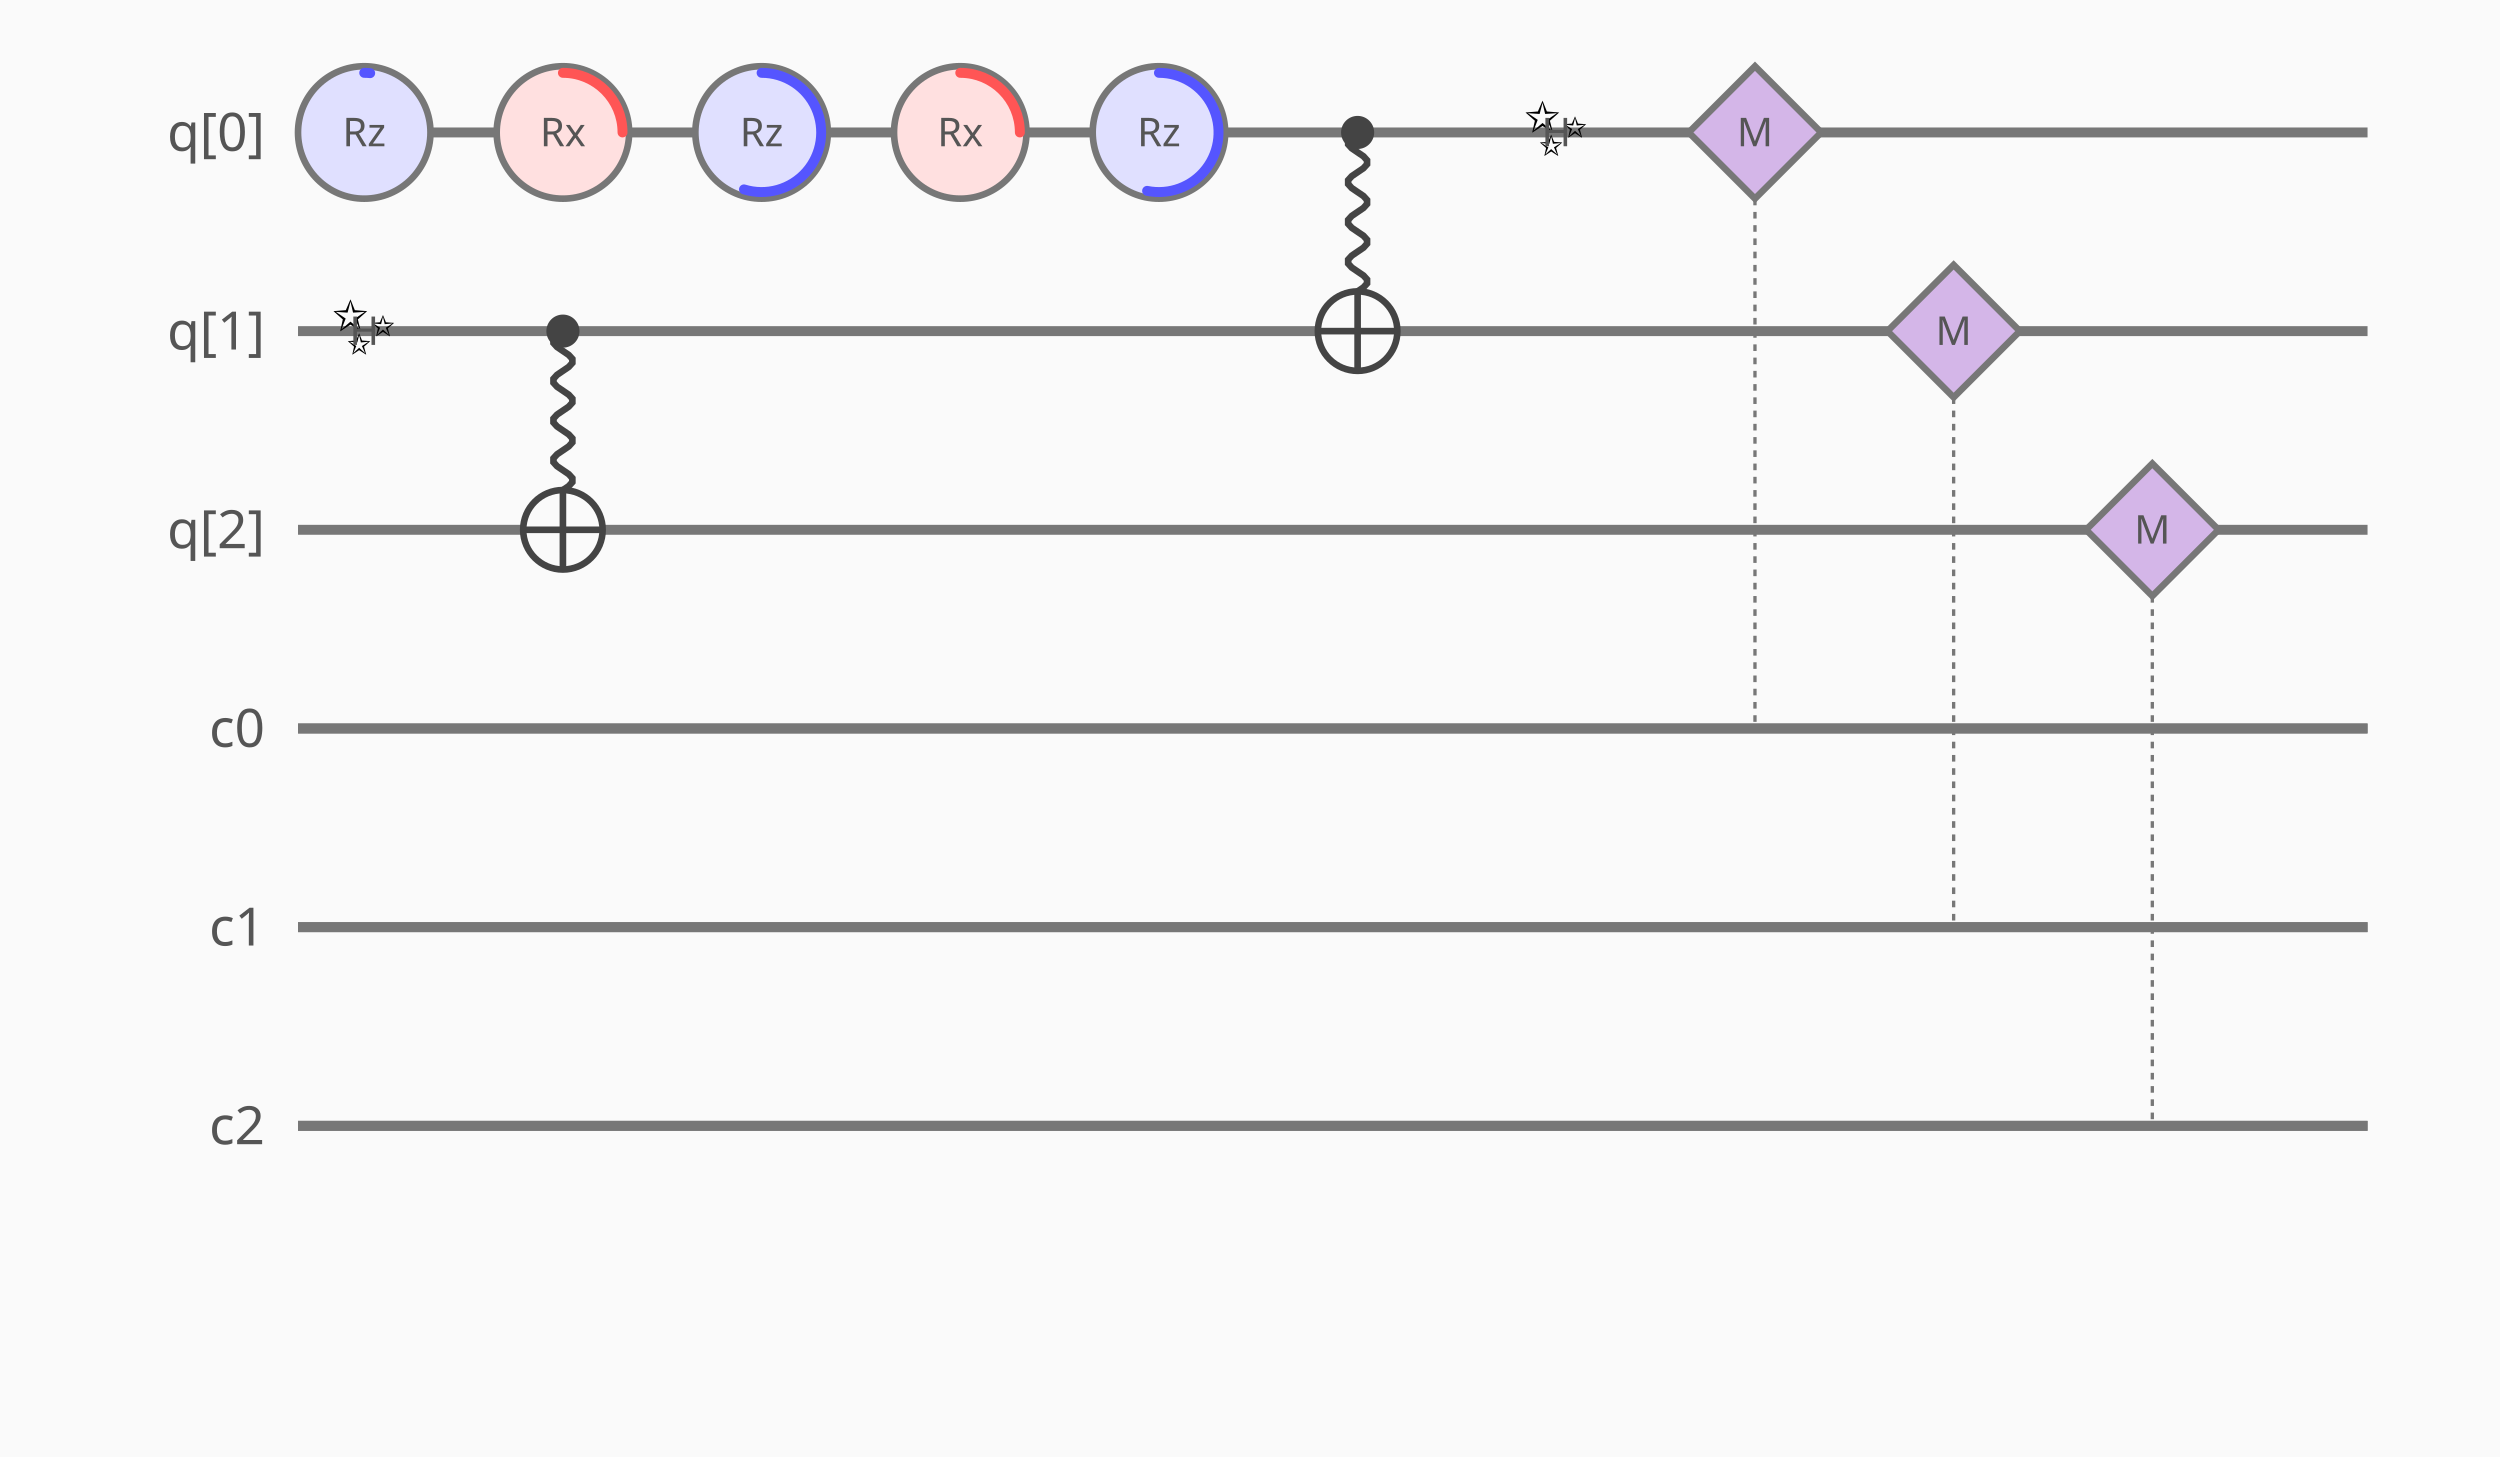
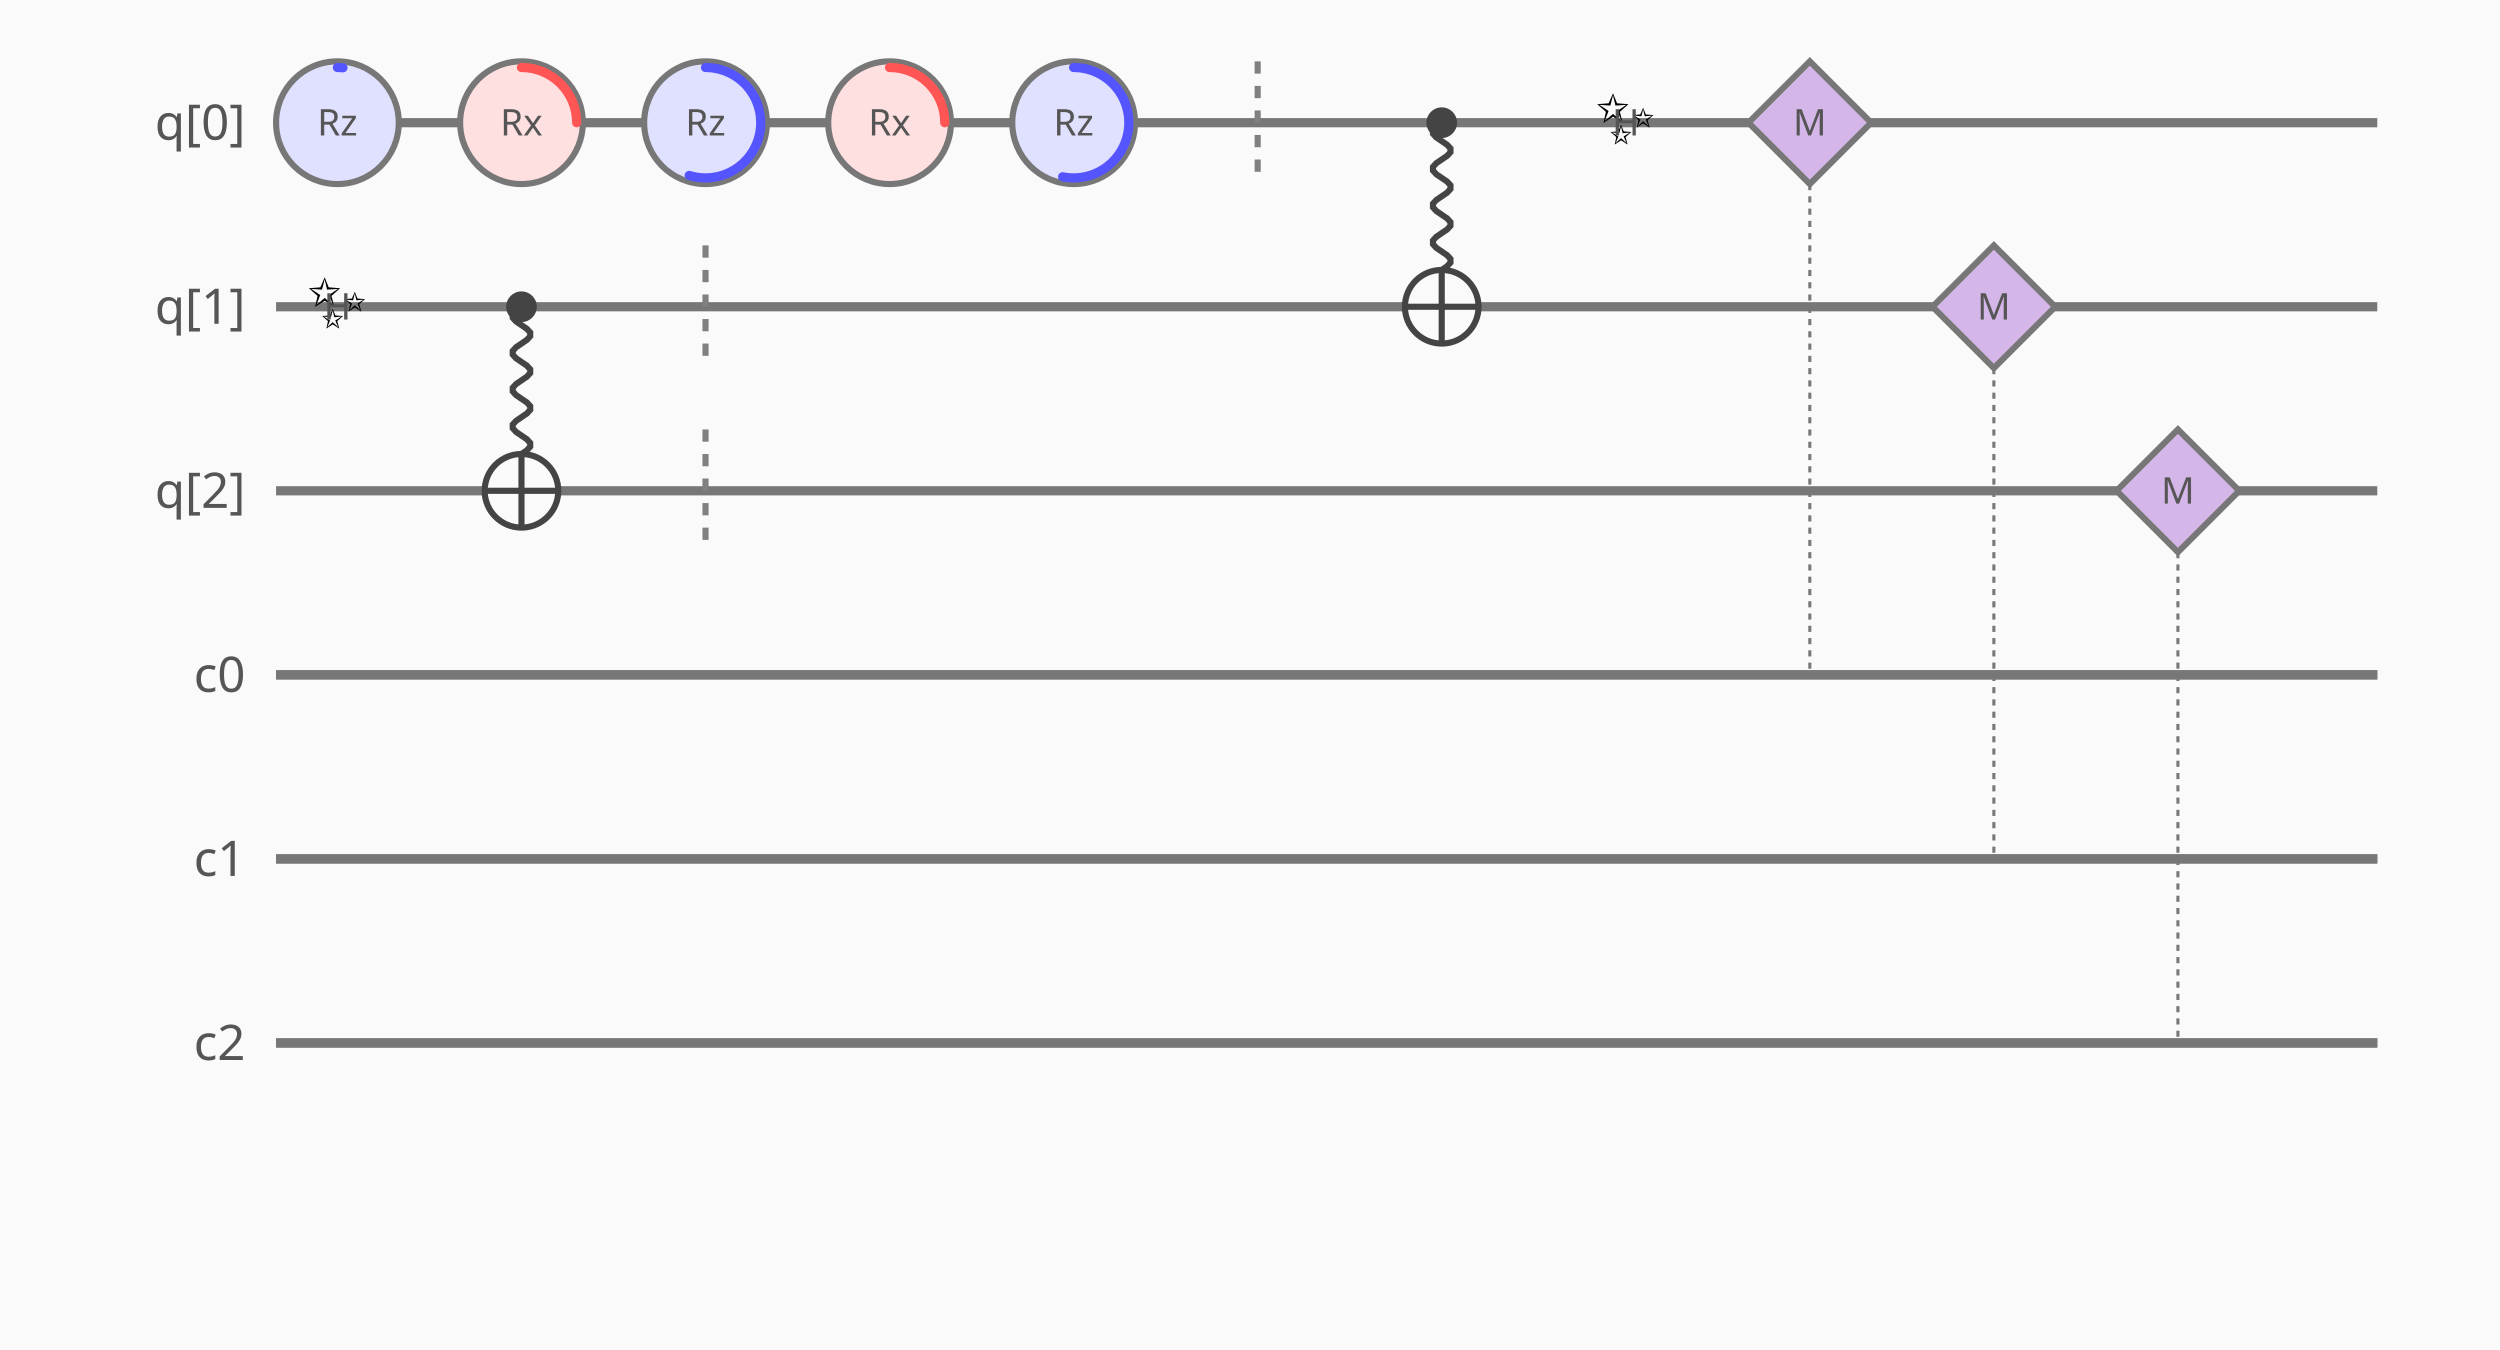
- <svg xmlns="http://www.w3.org/2000/svg" width="755.0" height="440" viewBox="0 0 755.0 440">
+ <svg xmlns="http://www.w3.org/2000/svg" width="815.0" height="440" viewBox="0 0 815.0 440">
  <rect width="100%" height="100%" fill="#fafafa" />
  <text x="80" y="220" fill="#555555" font-family="calibri" font-size="16" text-anchor="end" dominant-baseline="middle">c0</text>
  <text x="80" y="280" fill="#555555" font-family="calibri" font-size="16" text-anchor="end" dominant-baseline="middle">c1</text>
  <text x="80" y="340" fill="#555555" font-family="calibri" font-size="16" text-anchor="end" dominant-baseline="middle">c2</text>
  <text x="80" y="40" fill="#555555" font-family="calibri" font-size="16" text-anchor="end" dominant-baseline="middle">q[0]</text>
  <text x="80" y="100" fill="#555555" font-family="calibri" font-size="16" text-anchor="end" dominant-baseline="middle">q[1]</text>
  <text x="80" y="160" fill="#555555" font-family="calibri" font-size="16" text-anchor="end" dominant-baseline="middle">q[2]</text>
-   <line x1="90" y1="40" x2="715.0" y2="40" stroke="#777777" stroke-width="3" stroke-dasharray="" />
-   <line x1="90" y1="100" x2="715.0" y2="100" stroke="#777777" stroke-width="3" stroke-dasharray="" />
-   <line x1="90" y1="160" x2="715.0" y2="160" stroke="#777777" stroke-width="3" stroke-dasharray="" />
-   <line x1="90" y1="220" x2="715.0" y2="220" stroke="#777777" stroke-width="3" stroke-dasharray="" />
-   <line x1="90" y1="220" x2="715.0" y2="220" stroke="#777777" stroke-width="3" stroke-dasharray="" />
-   <line x1="90" y1="280" x2="715.0" y2="280" stroke="#777777" stroke-width="3" stroke-dasharray="" />
-   <line x1="90" y1="280" x2="715.0" y2="280" stroke="#777777" stroke-width="3" stroke-dasharray="" />
-   <line x1="90" y1="340" x2="715.0" y2="340" stroke="#777777" stroke-width="3" stroke-dasharray="" />
-   <line x1="90" y1="340" x2="715.0" y2="340" stroke="#777777" stroke-width="3" stroke-dasharray="" />
+   <line x1="90" y1="40" x2="775.0" y2="40" stroke="#777777" stroke-width="3" stroke-dasharray="" />
+   <line x1="90" y1="100" x2="775.0" y2="100" stroke="#777777" stroke-width="3" stroke-dasharray="" />
+   <line x1="90" y1="160" x2="775.0" y2="160" stroke="#777777" stroke-width="3" stroke-dasharray="" />
+   <line x1="90" y1="220" x2="775.0" y2="220" stroke="#777777" stroke-width="3" stroke-dasharray="" />
+   <line x1="90" y1="220" x2="775.0" y2="220" stroke="#777777" stroke-width="3" stroke-dasharray="" />
+   <line x1="90" y1="280" x2="775.0" y2="280" stroke="#777777" stroke-width="3" stroke-dasharray="" />
+   <line x1="90" y1="280" x2="775.0" y2="280" stroke="#777777" stroke-width="3" stroke-dasharray="" />
+   <line x1="90" y1="340" x2="775.0" y2="340" stroke="#777777" stroke-width="3" stroke-dasharray="" />
+   <line x1="90" y1="340" x2="775.0" y2="340" stroke="#777777" stroke-width="3" stroke-dasharray="" />
  <path d="M 170.0 100.0 L 168.237 101.2 L 167.147 102.4 L 167.147 103.6 L 168.237 104.8 L 170.0 106.0 L 171.763 107.2 L 172.853 108.4 L 172.853 109.6 L 171.763 110.8 L 170.0 112.0 L 168.237 113.2 L 167.147 114.4 L 167.147 115.6 L 168.237 116.8 L 170.0 118.0 L 171.763 119.2 L 172.853 120.4 L 172.853 121.6 L 171.763 122.8 L 170.0 124.0 L 168.237 125.2 L 167.147 126.4 L 167.147 127.6 L 168.237 128.8 L 170.0 130.0 L 171.763 131.2 L 172.853 132.4 L 172.853 133.6 L 171.763 134.8 L 170.0 136.0 L 168.237 137.2 L 167.147 138.4 L 167.147 139.6 L 168.237 140.8 L 170.0 142.0 L 171.763 143.2 L 172.853 144.4 L 172.853 145.6 L 171.763 146.8 L 170.0 148.0 L 168.237 149.2 L 167.147 150.4 L 167.147 151.6 L 168.237 152.8 L 170.0 154.0 L 171.763 155.2 L 172.853 156.4 L 172.853 157.6 L 171.763 158.8 L 170 160.0" stroke="#444444" stroke-width="2" fill="none" stroke-dasharray="" />
-   <path d="M 410.0 40.0 L 408.237 41.2 L 407.147 42.4 L 407.147 43.6 L 408.237 44.8 L 410.0 46.0 L 411.763 47.2 L 412.853 48.4 L 412.853 49.6 L 411.763 50.8 L 410.0 52.0 L 408.237 53.2 L 407.147 54.4 L 407.147 55.6 L 408.237 56.8 L 410.0 58.0 L 411.763 59.2 L 412.853 60.4 L 412.853 61.6 L 411.763 62.8 L 410.0 64.0 L 408.237 65.2 L 407.147 66.4 L 407.147 67.6 L 408.237 68.8 L 410.0 70.0 L 411.763 71.2 L 412.853 72.4 L 412.853 73.6 L 411.763 74.8 L 410.0 76.0 L 408.237 77.2 L 407.147 78.4 L 407.147 79.6 L 408.237 80.8 L 410.0 82.0 L 411.763 83.2 L 412.853 84.4 L 412.853 85.6 L 411.763 86.8 L 410.0 88.0 L 408.237 89.2 L 407.147 90.4 L 407.147 91.6 L 408.237 92.8 L 410.0 94.0 L 411.763 95.2 L 412.853 96.4 L 412.853 97.6 L 411.763 98.8 L 410.0 100.0" stroke="#444444" stroke-width="2" fill="none" stroke-dasharray="" />
-   <line x1="530.0" y1="40" x2="530.0" y2="220" stroke="#777777" stroke-width="1" stroke-dasharray="2,2" />
-   <line x1="590.0" y1="100" x2="590.0" y2="280" stroke="#777777" stroke-width="1" stroke-dasharray="2,2" />
-   <line x1="650.0" y1="160" x2="650.0" y2="340" stroke="#777777" stroke-width="1" stroke-dasharray="2,2" />
+   <line x1="230.0" y1="80" x2="230.0" y2="120" stroke="gray" stroke-width="2" stroke-dasharray="4,4" />
+   <line x1="230.0" y1="140" x2="230.0" y2="180" stroke="gray" stroke-width="2" stroke-dasharray="4,4" />
+   <line x1="410.0" y1="20" x2="410.0" y2="60" stroke="gray" stroke-width="2" stroke-dasharray="4,4" />
+   <path d="M 470.0 40.0 L 468.237 41.2 L 467.147 42.4 L 467.147 43.6 L 468.237 44.8 L 470.0 46.0 L 471.763 47.2 L 472.853 48.4 L 472.853 49.6 L 471.763 50.8 L 470.0 52.0 L 468.237 53.2 L 467.147 54.4 L 467.147 55.6 L 468.237 56.8 L 470.0 58.0 L 471.763 59.2 L 472.853 60.4 L 472.853 61.6 L 471.763 62.8 L 470.0 64.0 L 468.237 65.2 L 467.147 66.4 L 467.147 67.6 L 468.237 68.8 L 470.0 70.0 L 471.763 71.2 L 472.853 72.4 L 472.853 73.6 L 471.763 74.8 L 470.0 76.0 L 468.237 77.2 L 467.147 78.4 L 467.147 79.6 L 468.237 80.8 L 470.0 82.0 L 471.763 83.2 L 472.853 84.4 L 472.853 85.6 L 471.763 86.8 L 470.0 88.0 L 468.237 89.2 L 467.147 90.4 L 467.147 91.6 L 468.237 92.8 L 470.0 94.0 L 471.763 95.2 L 472.853 96.4 L 472.853 97.6 L 471.763 98.8 L 470.0 100.0" stroke="#444444" stroke-width="2" fill="none" stroke-dasharray="" />
+   <line x1="590.0" y1="40" x2="590.0" y2="220" stroke="#777777" stroke-width="1" stroke-dasharray="2,2" />
+   <line x1="650.0" y1="100" x2="650.0" y2="280" stroke="#777777" stroke-width="1" stroke-dasharray="2,2" />
+   <line x1="710.0" y1="160" x2="710.0" y2="340" stroke="#777777" stroke-width="1" stroke-dasharray="2,2" />
  <circle cx="110.0" cy="40" r="20" fill="#e0e0ff" stroke="#777777" stroke-width="2" />
  <path d="M 110.0 22.0 A 18 18 0 0 1 111.797 22.09" fill="none" stroke="#5555ff" stroke-width="3" stroke-linecap="round" />
  <text x="110.0" y="40" fill="#555555" font-family="sans-serif" font-size="12" text-anchor="middle" dominant-baseline="middle">Rz</text>
  <text x="110.0" y="100" font-size="24" text-anchor="middle" dominant-baseline="middle">✨</text>
  <text x="110.0" y="100" fill="#555555" font-family="sans-serif" font-size="12" text-anchor="middle" dominant-baseline="middle">H</text>
  <circle cx="170.0" cy="40" r="20" fill="#ffe0e0" stroke="#777777" stroke-width="2" />
  <path d="M 170.0 22.0 A 18 18 0 0 1 188.0 40.0" fill="none" stroke="#ff5555" stroke-width="3" stroke-linecap="round" />
  <text x="170.0" y="40" fill="#555555" font-family="sans-serif" font-size="12" text-anchor="middle" dominant-baseline="middle">Rx</text>
  <circle cx="170.0" cy="100" r="5" fill="#444444" stroke="none" stroke-width="1" />
  <circle cx="170.0" cy="160" r="12" fill="#fafafa" stroke="#444444" stroke-width="2" />
  <line x1="158.0" y1="160" x2="182.0" y2="160" stroke="#444444" stroke-width="2" />
  <line x1="170.0" y1="148" x2="170.0" y2="172" stroke="#444444" stroke-width="2" />
  <circle cx="230.0" cy="40" r="20" fill="#e0e0ff" stroke="#777777" stroke-width="2" />
  <path d="M 230.0 22.0 A 18 18 0 1 1 224.681 57.196" fill="none" stroke="#5555ff" stroke-width="3" stroke-linecap="round" />
  <text x="230.0" y="40" fill="#555555" font-family="sans-serif" font-size="12" text-anchor="middle" dominant-baseline="middle">Rz</text>
  <circle cx="290.0" cy="40" r="20" fill="#ffe0e0" stroke="#777777" stroke-width="2" />
  <path d="M 290.0 22.0 A 18 18 0 0 1 308.0 40.0" fill="none" stroke="#ff5555" stroke-width="3" stroke-linecap="round" />
  <text x="290.0" y="40" fill="#555555" font-family="sans-serif" font-size="12" text-anchor="middle" dominant-baseline="middle">Rx</text>
  <circle cx="350.0" cy="40" r="20" fill="#e0e0ff" stroke="#777777" stroke-width="2" />
  <path d="M 350.0 22.0 A 18 18 0 1 1 346.424 57.641" fill="none" stroke="#5555ff" stroke-width="3" stroke-linecap="round" />
  <text x="350.0" y="40" fill="#555555" font-family="sans-serif" font-size="12" text-anchor="middle" dominant-baseline="middle">Rz</text>
-   <circle cx="410.0" cy="40" r="5" fill="#444444" stroke="none" stroke-width="1" />
-   <circle cx="410.0" cy="100" r="12" fill="#fafafa" stroke="#444444" stroke-width="2" />
-   <line x1="398.0" y1="100" x2="422.0" y2="100" stroke="#444444" stroke-width="2" />
-   <line x1="410.0" y1="88" x2="410.0" y2="112" stroke="#444444" stroke-width="2" />
-   <text x="470.0" y="40" font-size="24" text-anchor="middle" dominant-baseline="middle">✨</text>
-   <text x="470.0" y="40" fill="#555555" font-family="sans-serif" font-size="12" text-anchor="middle" dominant-baseline="middle">H</text>
-   <polygon points="530.0,20 550.0,40 530.0,60 510.0,40" fill="#d4b6e8" stroke="#777777" stroke-width="2" />
-   <text x="530.0" y="40" fill="#555555" font-family="sans-serif" font-size="12" text-anchor="middle" dominant-baseline="middle">M</text>
-   <polygon points="590.0,80 610.0,100 590.0,120 570.0,100" fill="#d4b6e8" stroke="#777777" stroke-width="2" />
-   <text x="590.0" y="100" fill="#555555" font-family="sans-serif" font-size="12" text-anchor="middle" dominant-baseline="middle">M</text>
-   <polygon points="650.0,140 670.0,160 650.0,180 630.0,160" fill="#d4b6e8" stroke="#777777" stroke-width="2" />
-   <text x="650.0" y="160" fill="#555555" font-family="sans-serif" font-size="12" text-anchor="middle" dominant-baseline="middle">M</text>
+   <circle cx="470.0" cy="40" r="5" fill="#444444" stroke="none" stroke-width="1" />
+   <circle cx="470.0" cy="100" r="12" fill="#fafafa" stroke="#444444" stroke-width="2" />
+   <line x1="458.0" y1="100" x2="482.0" y2="100" stroke="#444444" stroke-width="2" />
+   <line x1="470.0" y1="88" x2="470.0" y2="112" stroke="#444444" stroke-width="2" />
+   <text x="530.0" y="40" font-size="24" text-anchor="middle" dominant-baseline="middle">✨</text>
+   <text x="530.0" y="40" fill="#555555" font-family="sans-serif" font-size="12" text-anchor="middle" dominant-baseline="middle">H</text>
+   <polygon points="590.0,20 610.0,40 590.0,60 570.0,40" fill="#d4b6e8" stroke="#777777" stroke-width="2" />
+   <text x="590.0" y="40" fill="#555555" font-family="sans-serif" font-size="12" text-anchor="middle" dominant-baseline="middle">M</text>
+   <polygon points="650.0,80 670.0,100 650.0,120 630.0,100" fill="#d4b6e8" stroke="#777777" stroke-width="2" />
+   <text x="650.0" y="100" fill="#555555" font-family="sans-serif" font-size="12" text-anchor="middle" dominant-baseline="middle">M</text>
+   <polygon points="710.0,140 730.0,160 710.0,180 690.0,160" fill="#d4b6e8" stroke="#777777" stroke-width="2" />
+   <text x="710.0" y="160" fill="#555555" font-family="sans-serif" font-size="12" text-anchor="middle" dominant-baseline="middle">M</text>
</svg>
